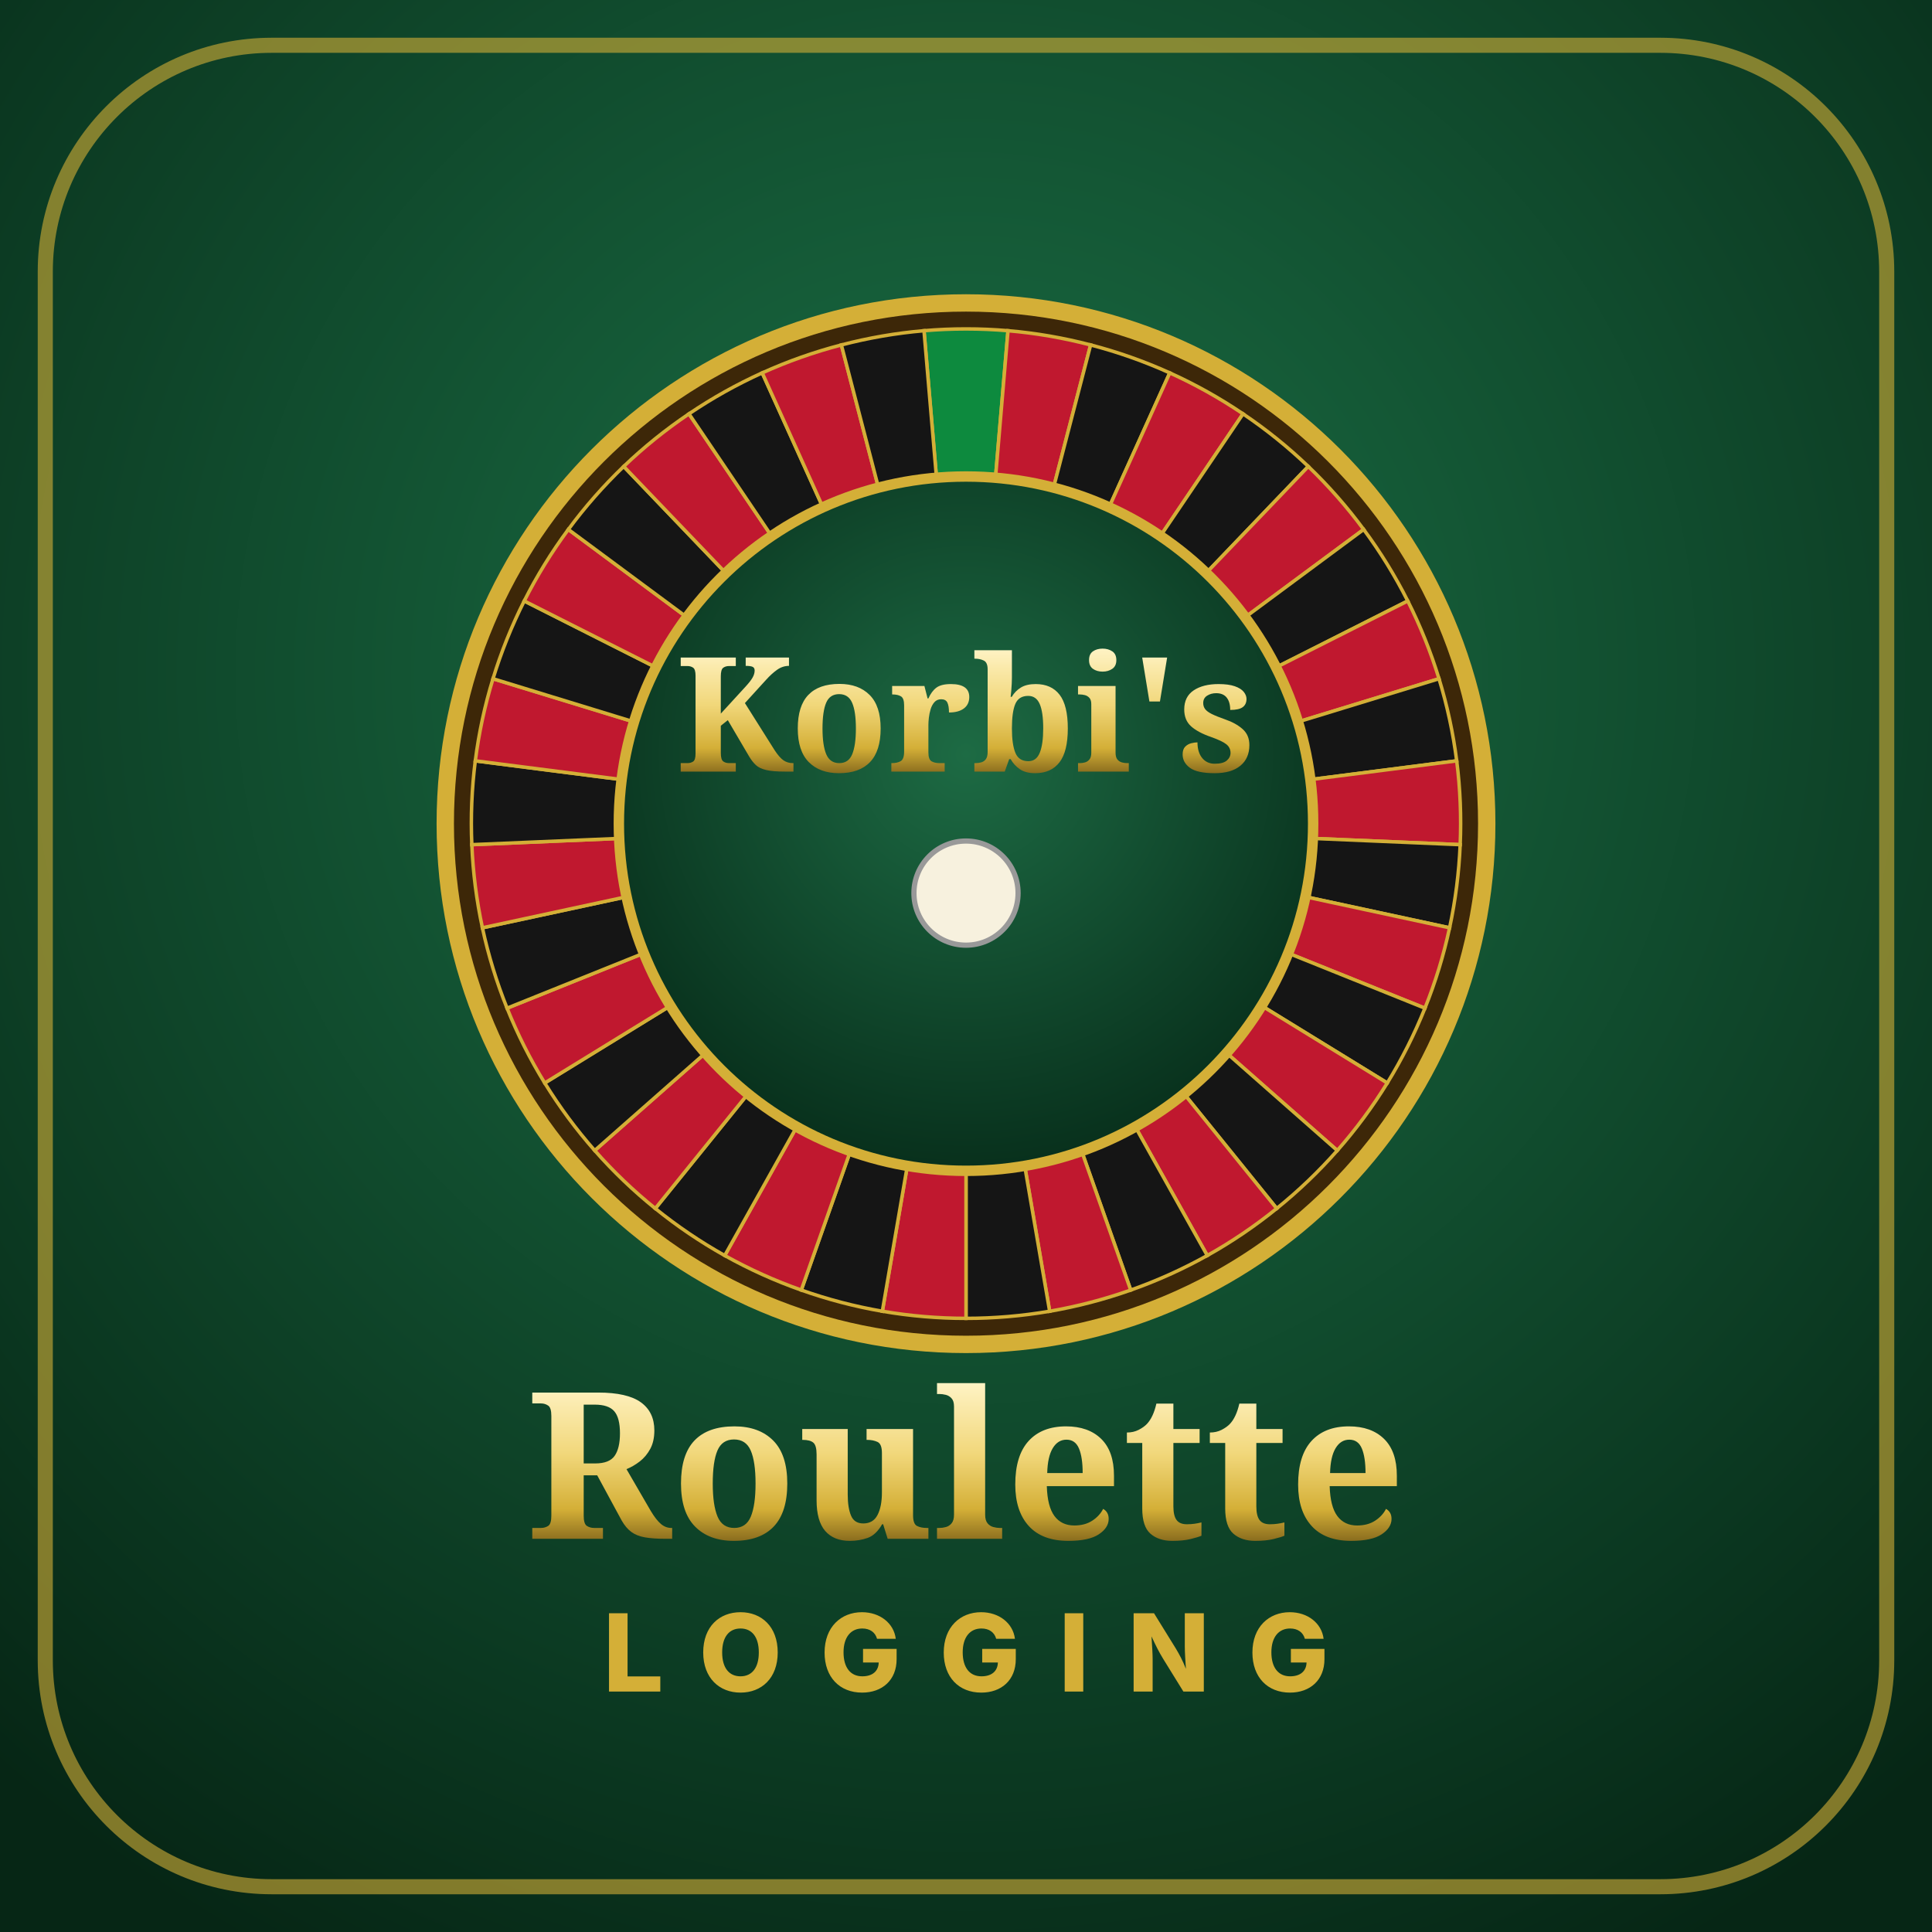
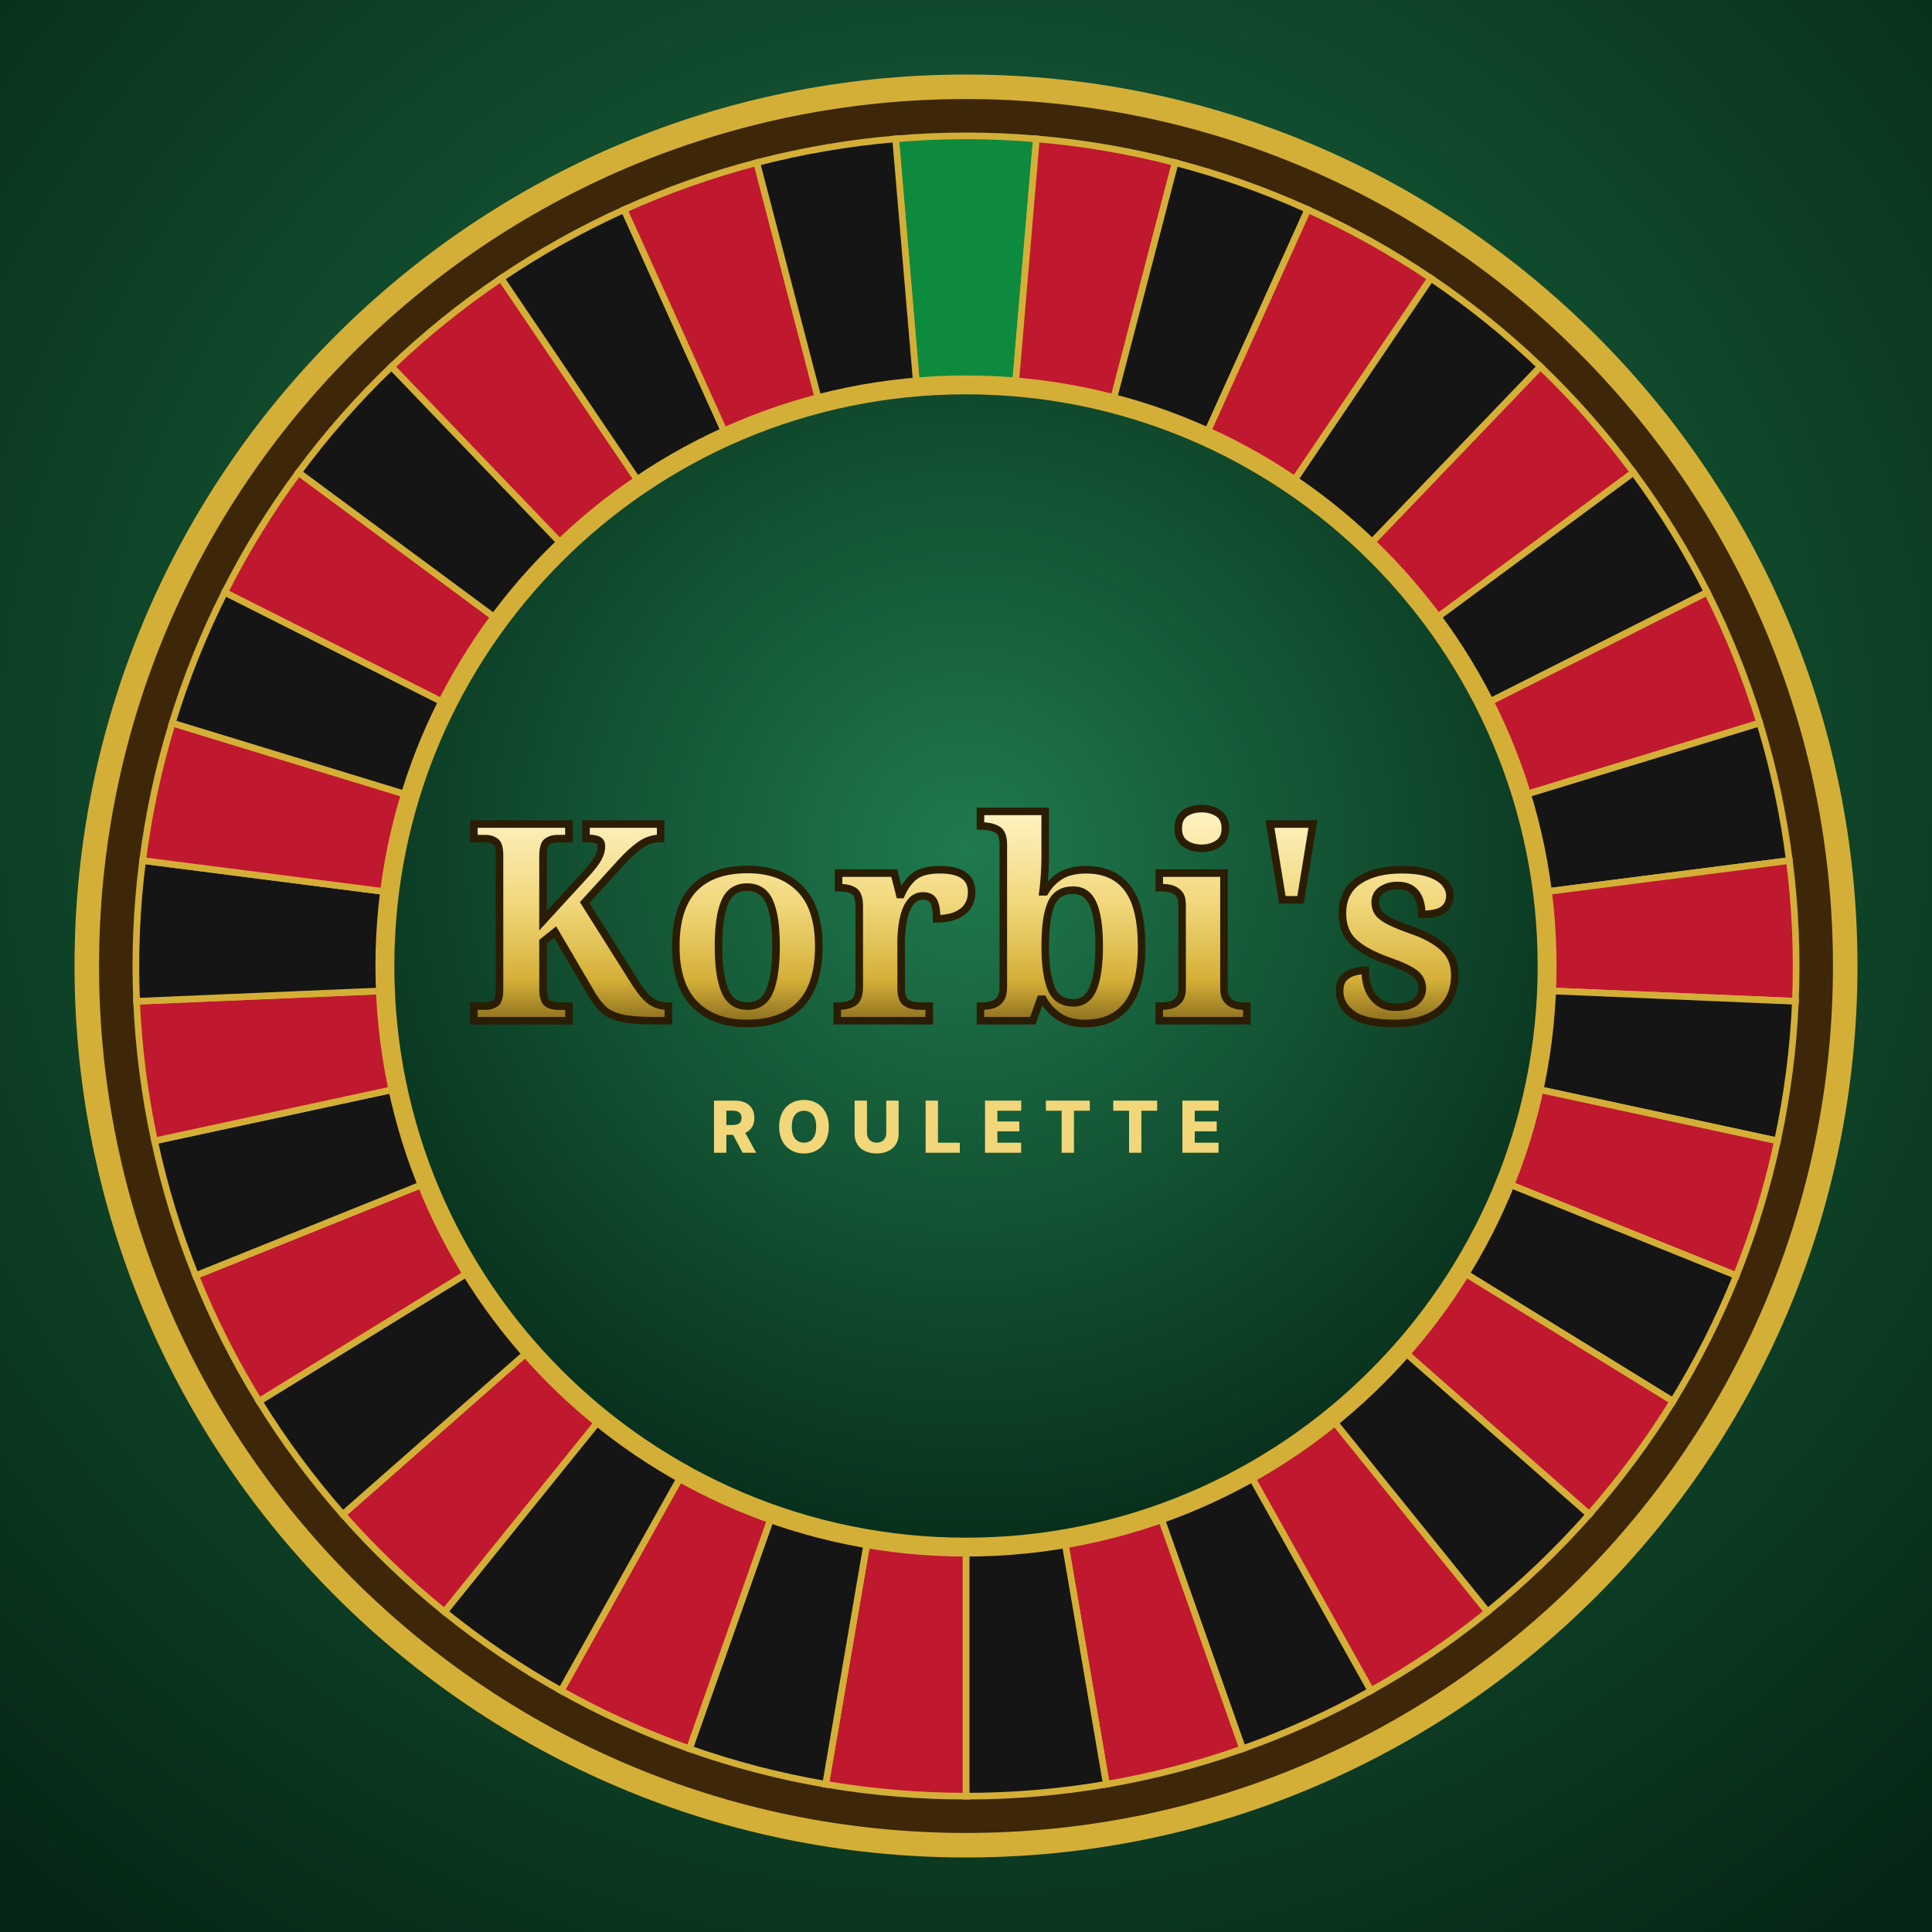
<svg xmlns="http://www.w3.org/2000/svg" width="1024" height="1024" viewBox="0 0 1024 1024">
  <defs>
    <linearGradient id="gold" x1="0" y1="0" x2="0" y2="1">
      <stop offset="0" stop-color="#fff3c4" />
      <stop offset=".45" stop-color="#f1d77a" />
      <stop offset=".8" stop-color="#d4af37" />
      <stop offset="1" stop-color="#8a6d1e" />
    </linearGradient>
-     <radialGradient id="felt" cx=".5" cy=".35" r=".75">
+     <radialGradient id="felt" cx=".5" cy=".4" r=".75">
      <stop offset="0" stop-color="#1b7146" />
      <stop offset="1" stop-color="#062615" />
    </radialGradient>
    <radialGradient id="cone" cx=".5" cy=".4" r=".6">
-       <stop offset="0" stop-color="#1d6b44" />
+       <stop offset="0" stop-color="#1f7a4d" />
      <stop offset="1" stop-color="#08301c" />
    </radialGradient>
  </defs>
  <rect width="1024" height="1024" fill="url(#felt)" />
-   <rect x="24" y="24" width="976" height="976" rx="120" fill="none" stroke="#d4af37" stroke-width="8" opacity=".6" />
-   <g transform="translate(512 512) scale(0.92) translate(-512 -512)">
-     <circle cx="512" cy="430" r="300" fill="#3d2708" stroke="#d4af37" stroke-width="10" />
-     <path d="M487.8 146.0A285 285 0 0 1 536.2 146.0L529.0 230.7A200 200 0 0 0 495.0 230.7Z" fill="#0d8a3e" stroke="#d4af37" stroke-width="2" />
-     <path d="M536.2 146.0A285 285 0 0 1 583.8 154.2L562.4 236.5A200 200 0 0 0 529.0 230.7Z" fill="#c0182f" stroke="#d4af37" stroke-width="2" />
-     <path d="M583.8 154.2A285 285 0 0 1 629.4 170.3L594.4 247.8A200 200 0 0 0 562.4 236.5Z" fill="#151515" stroke="#d4af37" stroke-width="2" />
-     <path d="M629.4 170.3A285 285 0 0 1 671.6 193.9L624.0 264.3A200 200 0 0 0 594.4 247.8Z" fill="#c0182f" stroke="#d4af37" stroke-width="2" />
-     <path d="M671.6 193.9A285 285 0 0 1 709.2 224.2L650.4 285.6A200 200 0 0 0 624.0 264.3Z" fill="#151515" stroke="#d4af37" stroke-width="2" />
-     <path d="M709.2 224.2A285 285 0 0 1 741.1 260.5L672.8 311.1A200 200 0 0 0 650.4 285.6Z" fill="#c0182f" stroke="#d4af37" stroke-width="2" />
-     <path d="M741.1 260.5A285 285 0 0 1 766.5 301.7L690.6 340.0A200 200 0 0 0 672.8 311.1Z" fill="#151515" stroke="#d4af37" stroke-width="2" />
-     <path d="M766.5 301.7A285 285 0 0 1 784.5 346.5L703.2 371.4A200 200 0 0 0 690.6 340.0Z" fill="#c0182f" stroke="#d4af37" stroke-width="2" />
-     <path d="M784.5 346.5A285 285 0 0 1 794.7 393.8L710.4 404.6A200 200 0 0 0 703.2 371.4Z" fill="#151515" stroke="#d4af37" stroke-width="2" />
-     <path d="M794.7 393.8A285 285 0 0 1 796.7 442.1L711.8 438.5A200 200 0 0 0 710.4 404.6Z" fill="#c0182f" stroke="#d4af37" stroke-width="2" />
-     <path d="M796.7 442.1A285 285 0 0 1 790.6 490.0L707.5 472.1A200 200 0 0 0 711.8 438.5Z" fill="#151515" stroke="#d4af37" stroke-width="2" />
-     <path d="M790.6 490.0A285 285 0 0 1 776.4 536.3L697.6 504.6A200 200 0 0 0 707.5 472.1Z" fill="#c0182f" stroke="#d4af37" stroke-width="2" />
-     <path d="M776.4 536.3A285 285 0 0 1 754.7 579.4L682.3 534.9A200 200 0 0 0 697.6 504.6Z" fill="#151515" stroke="#d4af37" stroke-width="2" />
-     <path d="M754.7 579.4A285 285 0 0 1 725.9 618.3L662.1 562.1A200 200 0 0 0 682.3 534.9Z" fill="#c0182f" stroke="#d4af37" stroke-width="2" />
-     <path d="M725.9 618.3A285 285 0 0 1 691.0 651.7L637.6 585.6A200 200 0 0 0 662.1 562.1Z" fill="#151515" stroke="#d4af37" stroke-width="2" />
-     <path d="M691.0 651.7A285 285 0 0 1 651.0 678.8L609.5 604.6A200 200 0 0 0 637.6 585.6Z" fill="#c0182f" stroke="#d4af37" stroke-width="2" />
-     <path d="M651.0 678.8A285 285 0 0 1 606.9 698.7L578.6 618.6A200 200 0 0 0 609.5 604.6Z" fill="#151515" stroke="#d4af37" stroke-width="2" />
-     <path d="M606.9 698.7A285 285 0 0 1 560.2 710.9L545.8 627.1A200 200 0 0 0 578.6 618.6Z" fill="#c0182f" stroke="#d4af37" stroke-width="2" />
-     <path d="M560.2 710.9A285 285 0 0 1 512.0 715.0L512.0 630.0A200 200 0 0 0 545.8 627.1Z" fill="#151515" stroke="#d4af37" stroke-width="2" />
-     <path d="M512.0 715.0A285 285 0 0 1 463.8 710.9L478.2 627.1A200 200 0 0 0 512.0 630.0Z" fill="#c0182f" stroke="#d4af37" stroke-width="2" />
-     <path d="M463.8 710.9A285 285 0 0 1 417.1 698.7L445.4 618.6A200 200 0 0 0 478.2 627.1Z" fill="#151515" stroke="#d4af37" stroke-width="2" />
-     <path d="M417.1 698.7A285 285 0 0 1 373.0 678.8L414.5 604.6A200 200 0 0 0 445.4 618.6Z" fill="#c0182f" stroke="#d4af37" stroke-width="2" />
-     <path d="M373.0 678.8A285 285 0 0 1 333.0 651.7L386.4 585.6A200 200 0 0 0 414.5 604.6Z" fill="#151515" stroke="#d4af37" stroke-width="2" />
-     <path d="M333.0 651.7A285 285 0 0 1 298.1 618.3L361.9 562.1A200 200 0 0 0 386.4 585.6Z" fill="#c0182f" stroke="#d4af37" stroke-width="2" />
-     <path d="M298.1 618.3A285 285 0 0 1 269.3 579.4L341.7 534.9A200 200 0 0 0 361.9 562.1Z" fill="#151515" stroke="#d4af37" stroke-width="2" />
-     <path d="M269.3 579.4A285 285 0 0 1 247.6 536.3L326.4 504.6A200 200 0 0 0 341.7 534.9Z" fill="#c0182f" stroke="#d4af37" stroke-width="2" />
-     <path d="M247.6 536.3A285 285 0 0 1 233.4 490.0L316.5 472.1A200 200 0 0 0 326.4 504.6Z" fill="#151515" stroke="#d4af37" stroke-width="2" />
-     <path d="M233.4 490.0A285 285 0 0 1 227.3 442.1L312.2 438.5A200 200 0 0 0 316.5 472.1Z" fill="#c0182f" stroke="#d4af37" stroke-width="2" />
-     <path d="M227.3 442.1A285 285 0 0 1 229.3 393.8L313.6 404.6A200 200 0 0 0 312.2 438.5Z" fill="#151515" stroke="#d4af37" stroke-width="2" />
-     <path d="M229.3 393.8A285 285 0 0 1 239.5 346.5L320.8 371.4A200 200 0 0 0 313.6 404.6Z" fill="#c0182f" stroke="#d4af37" stroke-width="2" />
-     <path d="M239.5 346.5A285 285 0 0 1 257.5 301.7L333.4 340.0A200 200 0 0 0 320.8 371.4Z" fill="#151515" stroke="#d4af37" stroke-width="2" />
-     <path d="M257.5 301.7A285 285 0 0 1 282.9 260.5L351.2 311.1A200 200 0 0 0 333.4 340.0Z" fill="#c0182f" stroke="#d4af37" stroke-width="2" />
-     <path d="M282.9 260.5A285 285 0 0 1 314.8 224.2L373.6 285.6A200 200 0 0 0 351.2 311.1Z" fill="#151515" stroke="#d4af37" stroke-width="2" />
-     <path d="M314.8 224.2A285 285 0 0 1 352.4 193.9L400.0 264.3A200 200 0 0 0 373.6 285.6Z" fill="#c0182f" stroke="#d4af37" stroke-width="2" />
-     <path d="M352.4 193.9A285 285 0 0 1 394.6 170.3L429.6 247.8A200 200 0 0 0 400.0 264.3Z" fill="#151515" stroke="#d4af37" stroke-width="2" />
-     <path d="M394.6 170.3A285 285 0 0 1 440.2 154.2L461.6 236.5A200 200 0 0 0 429.6 247.8Z" fill="#c0182f" stroke="#d4af37" stroke-width="2" />
-     <path d="M440.2 154.2A285 285 0 0 1 487.8 146.0L495.0 230.7A200 200 0 0 0 461.6 236.5Z" fill="#151515" stroke="#d4af37" stroke-width="2" />
-     <circle cx="512" cy="430" r="200" fill="url(#cone)" stroke="#d4af37" stroke-width="6" />
-     <text x="512" y="400" text-anchor="middle" font-family="Playfair Display, Georgia, serif" font-weight="900" font-size="92" fill="url(#gold)">Korbi's</text>
-     <circle cx="512" cy="470" r="30" fill="#f7f1de" stroke="#999" stroke-width="3" />
-     <text x="512" y="842" text-anchor="middle" font-family="Playfair Display, Georgia, serif" font-weight="900" font-size="118" fill="url(#gold)">Roulette</text>
-     <text x="512" y="930" text-anchor="middle" font-family="Inter, sans-serif" font-weight="800" letter-spacing="22" font-size="62" fill="#d4af37">LOGGING</text>
-   </g>
+   <circle cx="512" cy="512" r="466" fill="#3d2708" stroke="#d4af37" stroke-width="13" />
+   <path d="M474.7 73.6A440 440 0 0 1 549.3 73.6L538.1 205.1A308.0 308.0 0 0 0 485.9 205.1Z" fill="#0d8a3e" stroke="#d4af37" stroke-width="3.52" />
+   <path d="M549.3 73.6A440 440 0 0 1 622.9 86.2L589.6 213.9A308.0 308.0 0 0 0 538.1 205.1Z" fill="#c0182f" stroke="#d4af37" stroke-width="3.52" />
+   <path d="M622.9 86.2A440 440 0 0 1 693.2 111.1L638.9 231.3A308.0 308.0 0 0 0 589.6 213.9Z" fill="#151515" stroke="#d4af37" stroke-width="3.52" />
+   <path d="M693.2 111.1A440 440 0 0 1 758.4 147.5L684.5 256.8A308.0 308.0 0 0 0 638.9 231.3Z" fill="#c0182f" stroke="#d4af37" stroke-width="3.52" />
+   <path d="M758.4 147.5A440 440 0 0 1 816.5 194.3L725.1 289.6A308.0 308.0 0 0 0 684.5 256.8Z" fill="#151515" stroke="#d4af37" stroke-width="3.52" />
+   <path d="M816.5 194.3A440 440 0 0 1 865.8 250.4L759.6 328.9A308.0 308.0 0 0 0 725.1 289.6Z" fill="#c0182f" stroke="#d4af37" stroke-width="3.52" />
+   <path d="M865.8 250.4A440 440 0 0 1 904.9 313.9L787.0 373.3A308.0 308.0 0 0 0 759.6 328.9Z" fill="#151515" stroke="#d4af37" stroke-width="3.52" />
+   <path d="M904.9 313.9A440 440 0 0 1 932.7 383.2L806.5 421.8A308.0 308.0 0 0 0 787.0 373.3Z" fill="#c0182f" stroke="#d4af37" stroke-width="3.52" />
+   <path d="M932.7 383.2A440 440 0 0 1 948.4 456.1L817.5 472.9A308.0 308.0 0 0 0 806.5 421.8Z" fill="#151515" stroke="#d4af37" stroke-width="3.52" />
+   <path d="M948.4 456.1A440 440 0 0 1 951.6 530.7L819.7 525.1A308.0 308.0 0 0 0 817.5 472.9Z" fill="#c0182f" stroke="#d4af37" stroke-width="3.52" />
+   <path d="M951.6 530.7A440 440 0 0 1 942.1 604.7L813.1 576.9A308.0 308.0 0 0 0 819.7 525.1Z" fill="#151515" stroke="#d4af37" stroke-width="3.52" />
+   <path d="M942.1 604.7A440 440 0 0 1 920.3 676.1L797.8 626.8A308.0 308.0 0 0 0 813.1 576.9Z" fill="#c0182f" stroke="#d4af37" stroke-width="3.52" />
+   <path d="M920.3 676.1A440 440 0 0 1 886.7 742.7L774.3 673.5A308.0 308.0 0 0 0 797.8 626.8Z" fill="#151515" stroke="#d4af37" stroke-width="3.52" />
+   <path d="M886.7 742.7A440 440 0 0 1 842.3 802.7L743.2 715.5A308.0 308.0 0 0 0 774.3 673.5Z" fill="#c0182f" stroke="#d4af37" stroke-width="3.52" />
+   <path d="M842.3 802.7A440 440 0 0 1 788.4 854.3L705.5 751.6A308.0 308.0 0 0 0 743.2 715.5Z" fill="#151515" stroke="#d4af37" stroke-width="3.52" />
+   <path d="M788.4 854.3A440 440 0 0 1 726.6 896.1L662.2 780.9A308.0 308.0 0 0 0 705.5 751.6Z" fill="#c0182f" stroke="#d4af37" stroke-width="3.52" />
+   <path d="M726.6 896.1A440 440 0 0 1 658.6 926.9L614.6 802.4A308.0 308.0 0 0 0 662.2 780.9Z" fill="#151515" stroke="#d4af37" stroke-width="3.52" />
+   <path d="M658.6 926.9A440 440 0 0 1 586.4 945.7L564.1 815.6A308.0 308.0 0 0 0 614.6 802.4Z" fill="#c0182f" stroke="#d4af37" stroke-width="3.52" />
+   <path d="M586.4 945.7A440 440 0 0 1 512.0 952.0L512.0 820.0A308.0 308.0 0 0 0 564.1 815.6Z" fill="#151515" stroke="#d4af37" stroke-width="3.52" />
+   <path d="M512.0 952.0A440 440 0 0 1 437.6 945.7L459.9 815.6A308.0 308.0 0 0 0 512.0 820.0Z" fill="#c0182f" stroke="#d4af37" stroke-width="3.52" />
+   <path d="M437.6 945.7A440 440 0 0 1 365.4 926.9L409.4 802.4A308.0 308.0 0 0 0 459.9 815.6Z" fill="#151515" stroke="#d4af37" stroke-width="3.52" />
+   <path d="M365.4 926.9A440 440 0 0 1 297.4 896.1L361.8 780.9A308.0 308.0 0 0 0 409.4 802.4Z" fill="#c0182f" stroke="#d4af37" stroke-width="3.52" />
+   <path d="M297.4 896.1A440 440 0 0 1 235.6 854.3L318.5 751.6A308.0 308.0 0 0 0 361.8 780.9Z" fill="#151515" stroke="#d4af37" stroke-width="3.52" />
+   <path d="M235.6 854.3A440 440 0 0 1 181.7 802.7L280.8 715.5A308.0 308.0 0 0 0 318.5 751.6Z" fill="#c0182f" stroke="#d4af37" stroke-width="3.52" />
+   <path d="M181.7 802.7A440 440 0 0 1 137.3 742.7L249.7 673.5A308.0 308.0 0 0 0 280.8 715.5Z" fill="#151515" stroke="#d4af37" stroke-width="3.52" />
+   <path d="M137.3 742.7A440 440 0 0 1 103.7 676.1L226.2 626.8A308.0 308.0 0 0 0 249.7 673.5Z" fill="#c0182f" stroke="#d4af37" stroke-width="3.52" />
+   <path d="M103.7 676.1A440 440 0 0 1 81.9 604.7L210.9 576.9A308.0 308.0 0 0 0 226.2 626.8Z" fill="#151515" stroke="#d4af37" stroke-width="3.52" />
+   <path d="M81.9 604.7A440 440 0 0 1 72.4 530.7L204.3 525.1A308.0 308.0 0 0 0 210.9 576.9Z" fill="#c0182f" stroke="#d4af37" stroke-width="3.52" />
+   <path d="M72.4 530.7A440 440 0 0 1 75.6 456.1L206.5 472.9A308.0 308.0 0 0 0 204.3 525.1Z" fill="#151515" stroke="#d4af37" stroke-width="3.52" />
+   <path d="M75.6 456.1A440 440 0 0 1 91.3 383.2L217.5 421.8A308.0 308.0 0 0 0 206.5 472.9Z" fill="#c0182f" stroke="#d4af37" stroke-width="3.52" />
+   <path d="M91.3 383.2A440 440 0 0 1 119.1 313.9L237.0 373.3A308.0 308.0 0 0 0 217.5 421.8Z" fill="#151515" stroke="#d4af37" stroke-width="3.52" />
+   <path d="M119.1 313.9A440 440 0 0 1 158.2 250.4L264.4 328.9A308.0 308.0 0 0 0 237.0 373.3Z" fill="#c0182f" stroke="#d4af37" stroke-width="3.52" />
+   <path d="M158.2 250.4A440 440 0 0 1 207.5 194.3L298.9 289.6A308.0 308.0 0 0 0 264.4 328.9Z" fill="#151515" stroke="#d4af37" stroke-width="3.52" />
+   <path d="M207.5 194.3A440 440 0 0 1 265.6 147.5L339.5 256.8A308.0 308.0 0 0 0 298.9 289.6Z" fill="#c0182f" stroke="#d4af37" stroke-width="3.52" />
+   <path d="M265.6 147.5A440 440 0 0 1 330.8 111.1L385.1 231.3A308.0 308.0 0 0 0 339.5 256.8Z" fill="#151515" stroke="#d4af37" stroke-width="3.52" />
+   <path d="M330.8 111.1A440 440 0 0 1 401.1 86.2L434.4 213.9A308.0 308.0 0 0 0 385.1 231.3Z" fill="#c0182f" stroke="#d4af37" stroke-width="3.52" />
+   <path d="M401.1 86.2A440 440 0 0 1 474.7 73.6L485.9 205.1A308.0 308.0 0 0 0 434.4 213.9Z" fill="#151515" stroke="#d4af37" stroke-width="3.52" />
+   <circle cx="512" cy="512" r="308" fill="url(#cone)" stroke="#d4af37" stroke-width="10" />
+   <text x="512" y="541" text-anchor="middle" font-family="Playfair Display, Georgia, serif" font-weight="900" font-size="146" fill="url(#gold)" stroke="#2a1d03" stroke-width="4.0">Korbi's</text>
+   <text x="512" y="611" text-anchor="middle" font-family="Inter, sans-serif" font-weight="800" letter-spacing="10" font-size="38" fill="#f1d77a">ROULETTE</text>
</svg>
